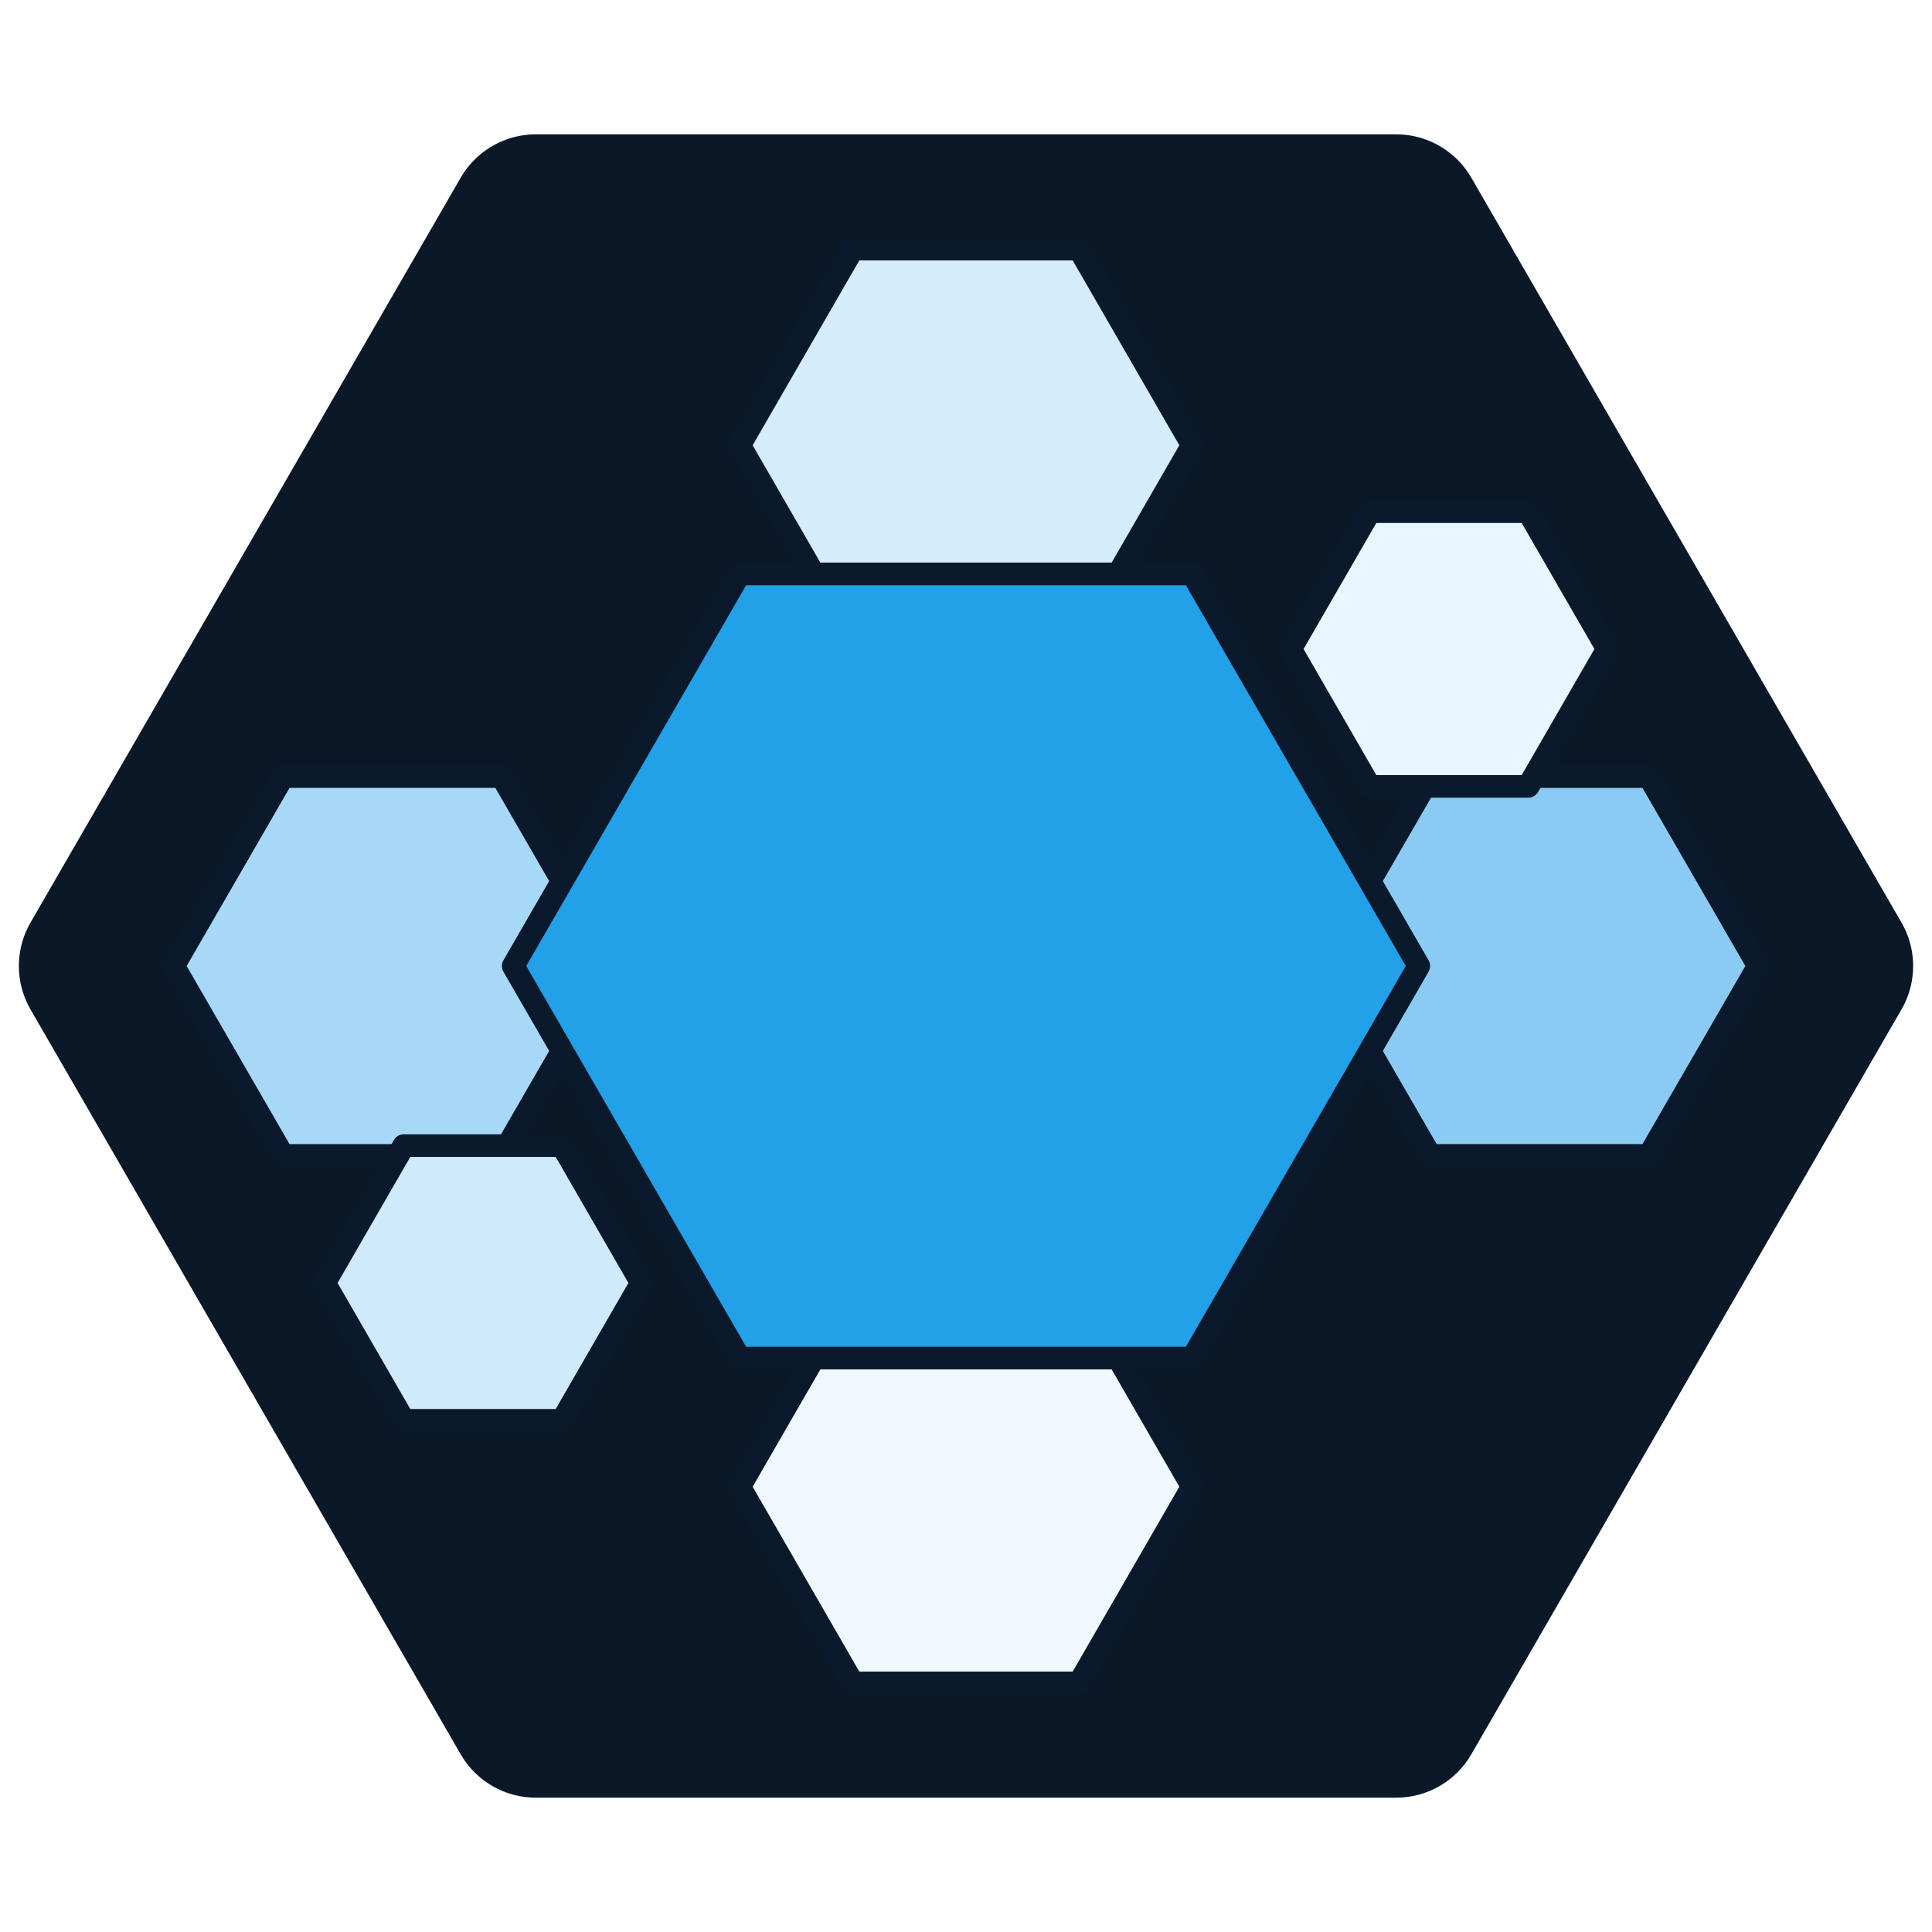
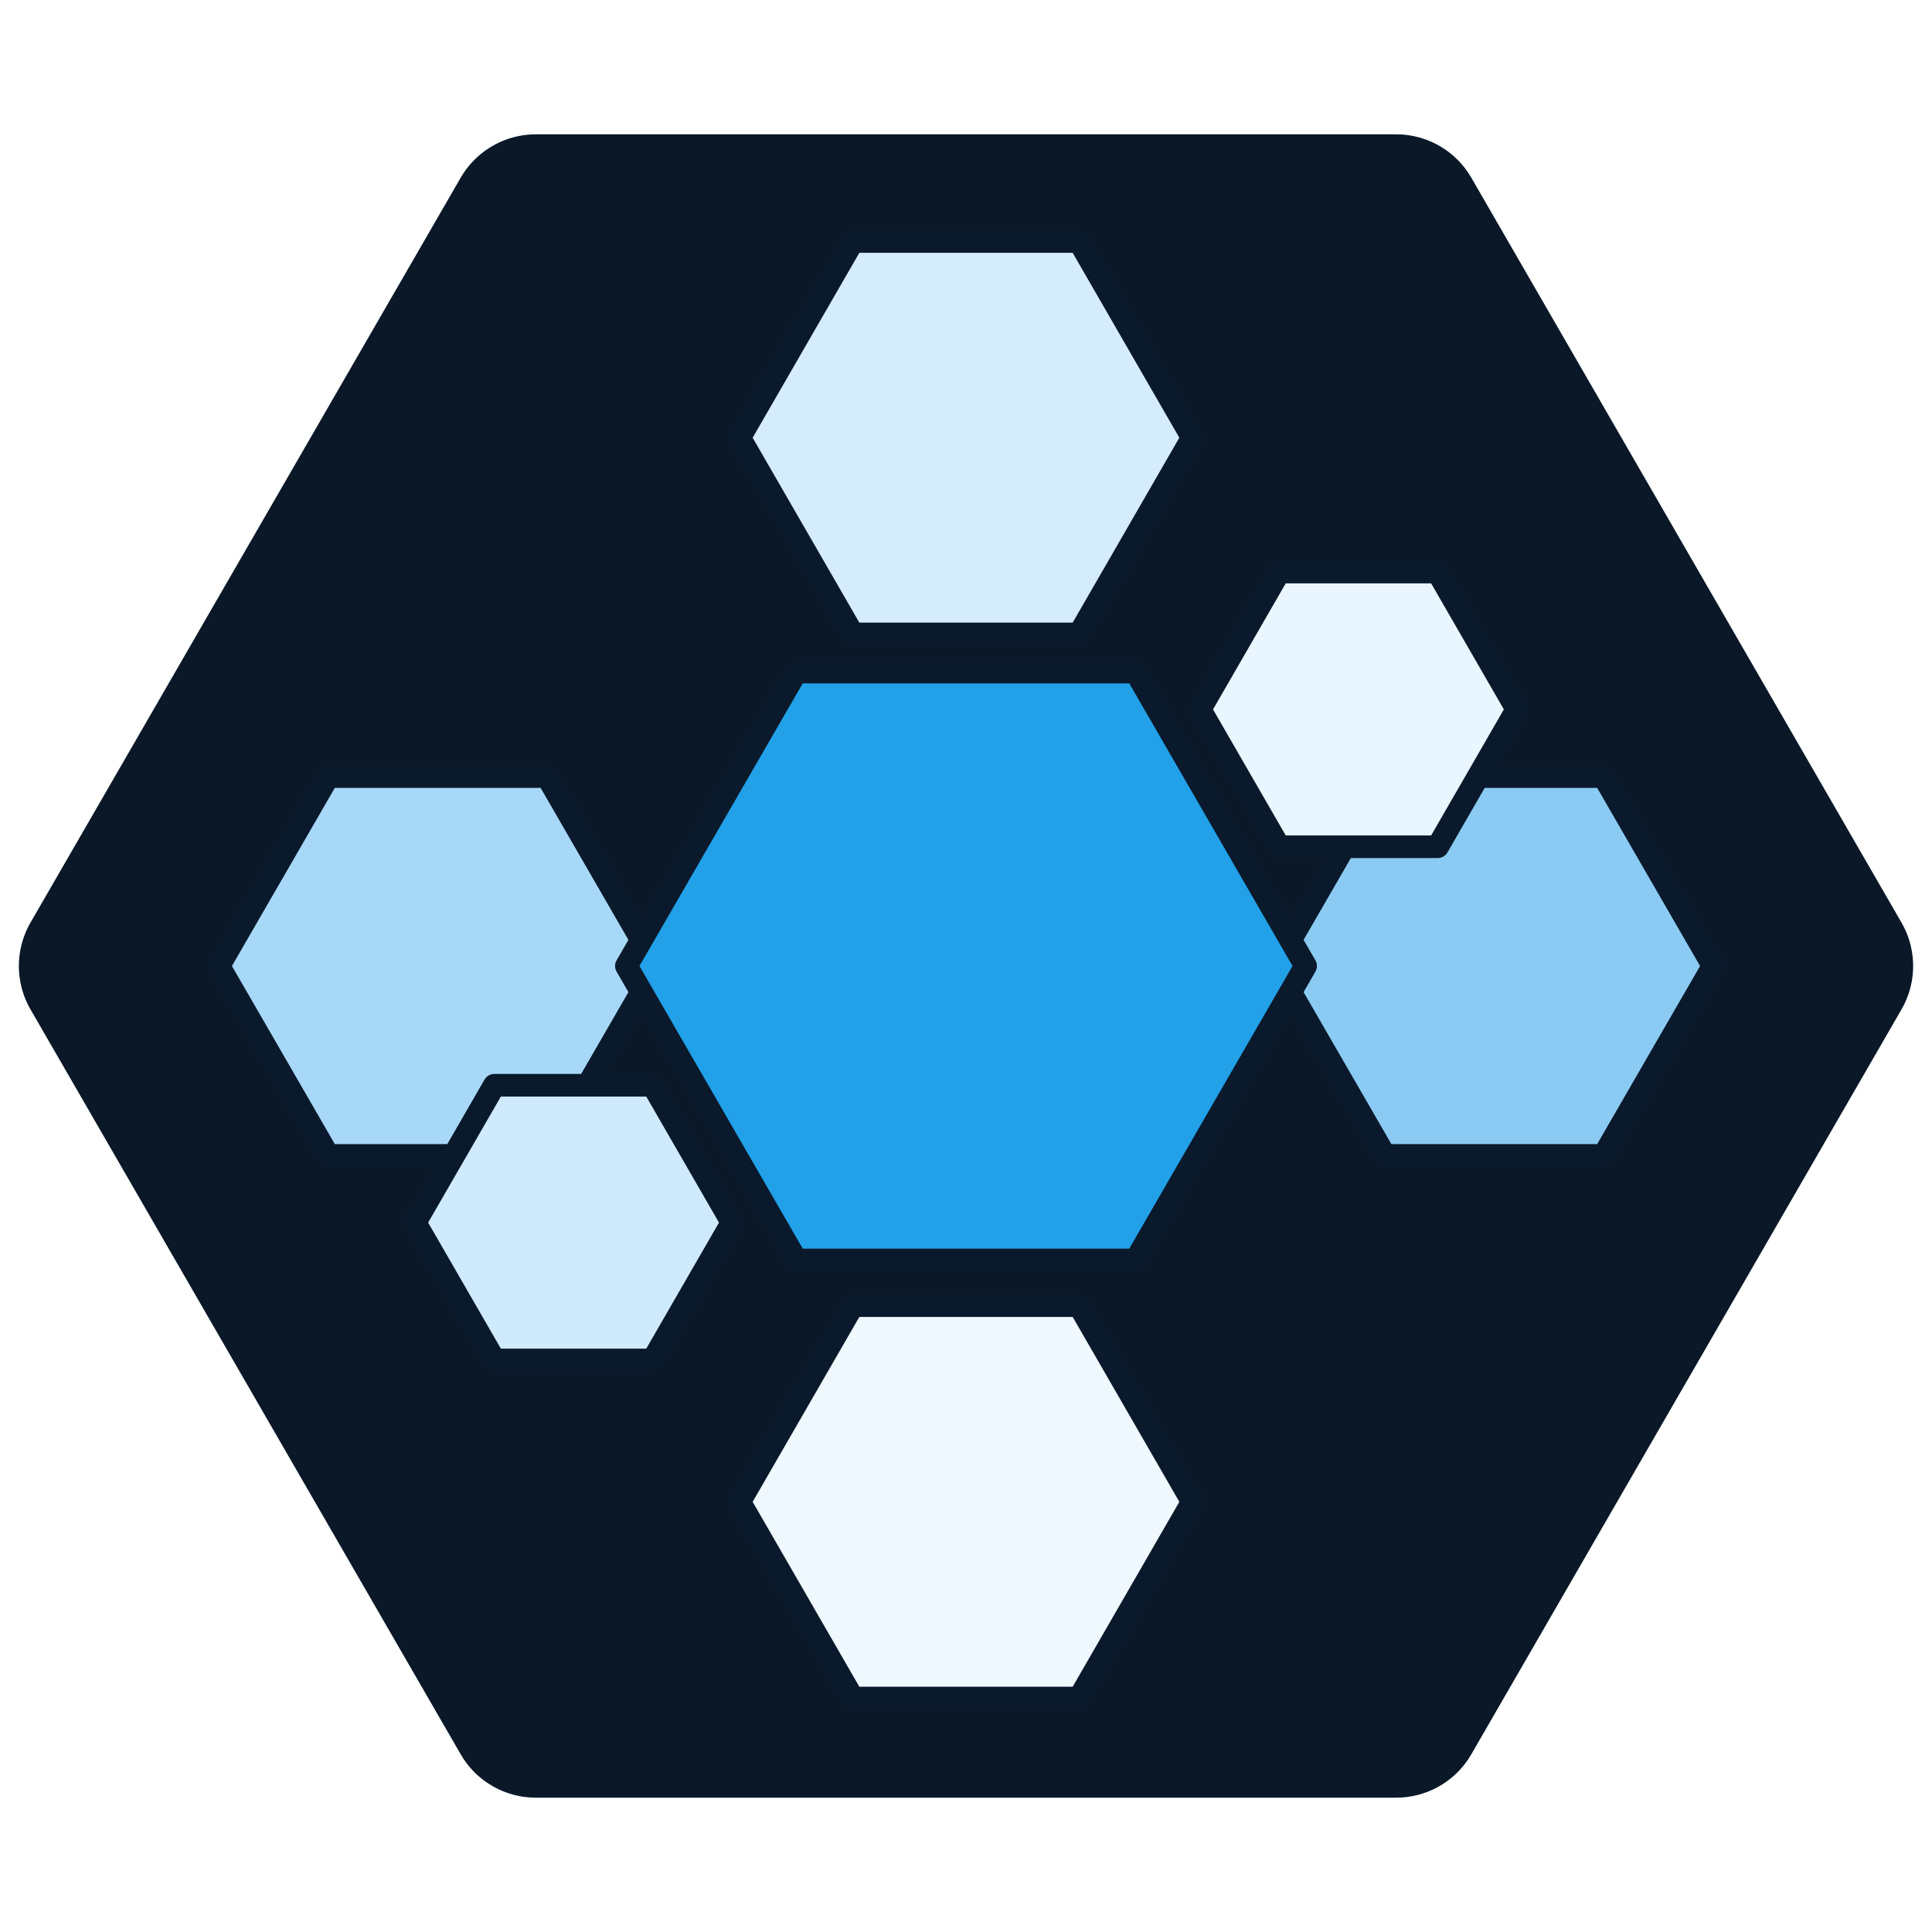
<svg xmlns="http://www.w3.org/2000/svg" viewBox="0 0 512 512" width="512" height="512" role="img" aria-label="gitfloe logo">
  <path d="M484,256 L370,453.4 L142,453.4 L28,256 L142,58.6 L370,58.6 Z" fill="#0a1828" stroke="#0a1828" stroke-width="46" stroke-linejoin="round" />
  <g>
-     <polygon points="316.0,118.0 286.0,170.0 226.0,170.0 196.0,118.0 226.0,66.0 286.0,66.0" fill="#d5ecfc" stroke="#0a1a2c" stroke-width="6" stroke-linejoin="round" />
-     <polygon points="162.0,256.0 133.0,306.2 75.0,306.2 46.0,256.0 75.0,205.8 133.0,205.8" fill="#a8d8f8" stroke="#0a1a2c" stroke-width="6" stroke-linejoin="round" />
-     <polygon points="466.0,256.0 437.0,306.2 379.0,306.2 350.0,256.0 379.0,205.8 437.0,205.8" fill="#8bcbf3" stroke="#0a1a2c" stroke-width="6" stroke-linejoin="round" />
-     <polygon points="316.0,394.0 286.0,446.0 226.0,446.0 196.0,394.0 226.0,342.0 286.0,342.0" fill="#eff8ff" stroke="#0a1a2c" stroke-width="6" stroke-linejoin="round" />
-     <polygon points="376.0,256.0 316.0,359.9 196.0,359.9 136.0,256.0 196.0,152.1 316.0,152.1" fill="#22a0e8" stroke="#0a1a2c" stroke-width="6" stroke-linejoin="round" />
-     <polygon points="426.0,172.0 405.0,208.4 363.0,208.4 342.0,172.0 363.0,135.6 405.0,135.6" fill="#eaf6ff" stroke="#0a1a2c" stroke-width="6" stroke-linejoin="round" />
-     <polygon points="170.0,340.0 149.0,376.4 107.0,376.4 86.0,340.0 107.0,303.6 149.0,303.6" fill="#cfeafd" stroke="#0a1a2c" stroke-width="6" stroke-linejoin="round" />
+     <polygon points="316.0,116.0 286.0,168.0 226.0,168.0 196.0,116.0 226.0,64.0 286.0,64.0" fill="#d5ecfc" stroke="#0a1a2c" stroke-width="6" stroke-linejoin="round" />
+     <polygon points="174.0,256.0 145.0,306.2 87.0,306.2 58.0,256.0 87.0,205.8 145.0,205.8" fill="#a8d8f8" stroke="#0a1a2c" stroke-width="6" stroke-linejoin="round" />
+     <polygon points="454.0,256.0 425.0,306.2 367.0,306.2 338.0,256.0 367.0,205.8 425.0,205.8" fill="#8bcbf3" stroke="#0a1a2c" stroke-width="6" stroke-linejoin="round" />
+     <polygon points="316.0,398.0 286.0,450.0 226.0,450.0 196.0,398.0 226.0,346.0 286.0,346.0" fill="#eff8ff" stroke="#0a1a2c" stroke-width="6" stroke-linejoin="round" />
+     <polygon points="346.0,256.0 301.0,333.9 211.0,333.9 166.0,256.0 211.0,178.1 301.0,178.1" fill="#22a0e8" stroke="#0a1a2c" stroke-width="6" stroke-linejoin="round" />
+     <polygon points="402.0,188.0 381.0,224.4 339.0,224.4 318.0,188.0 339.0,151.6 381.0,151.6" fill="#eaf6ff" stroke="#0a1a2c" stroke-width="6" stroke-linejoin="round" />
+     <polygon points="194.0,324.0 173.0,360.4 131.0,360.4 110.0,324.0 131.0,287.6 173.0,287.6" fill="#cfeafd" stroke="#0a1a2c" stroke-width="6" stroke-linejoin="round" />
  </g>
</svg>
